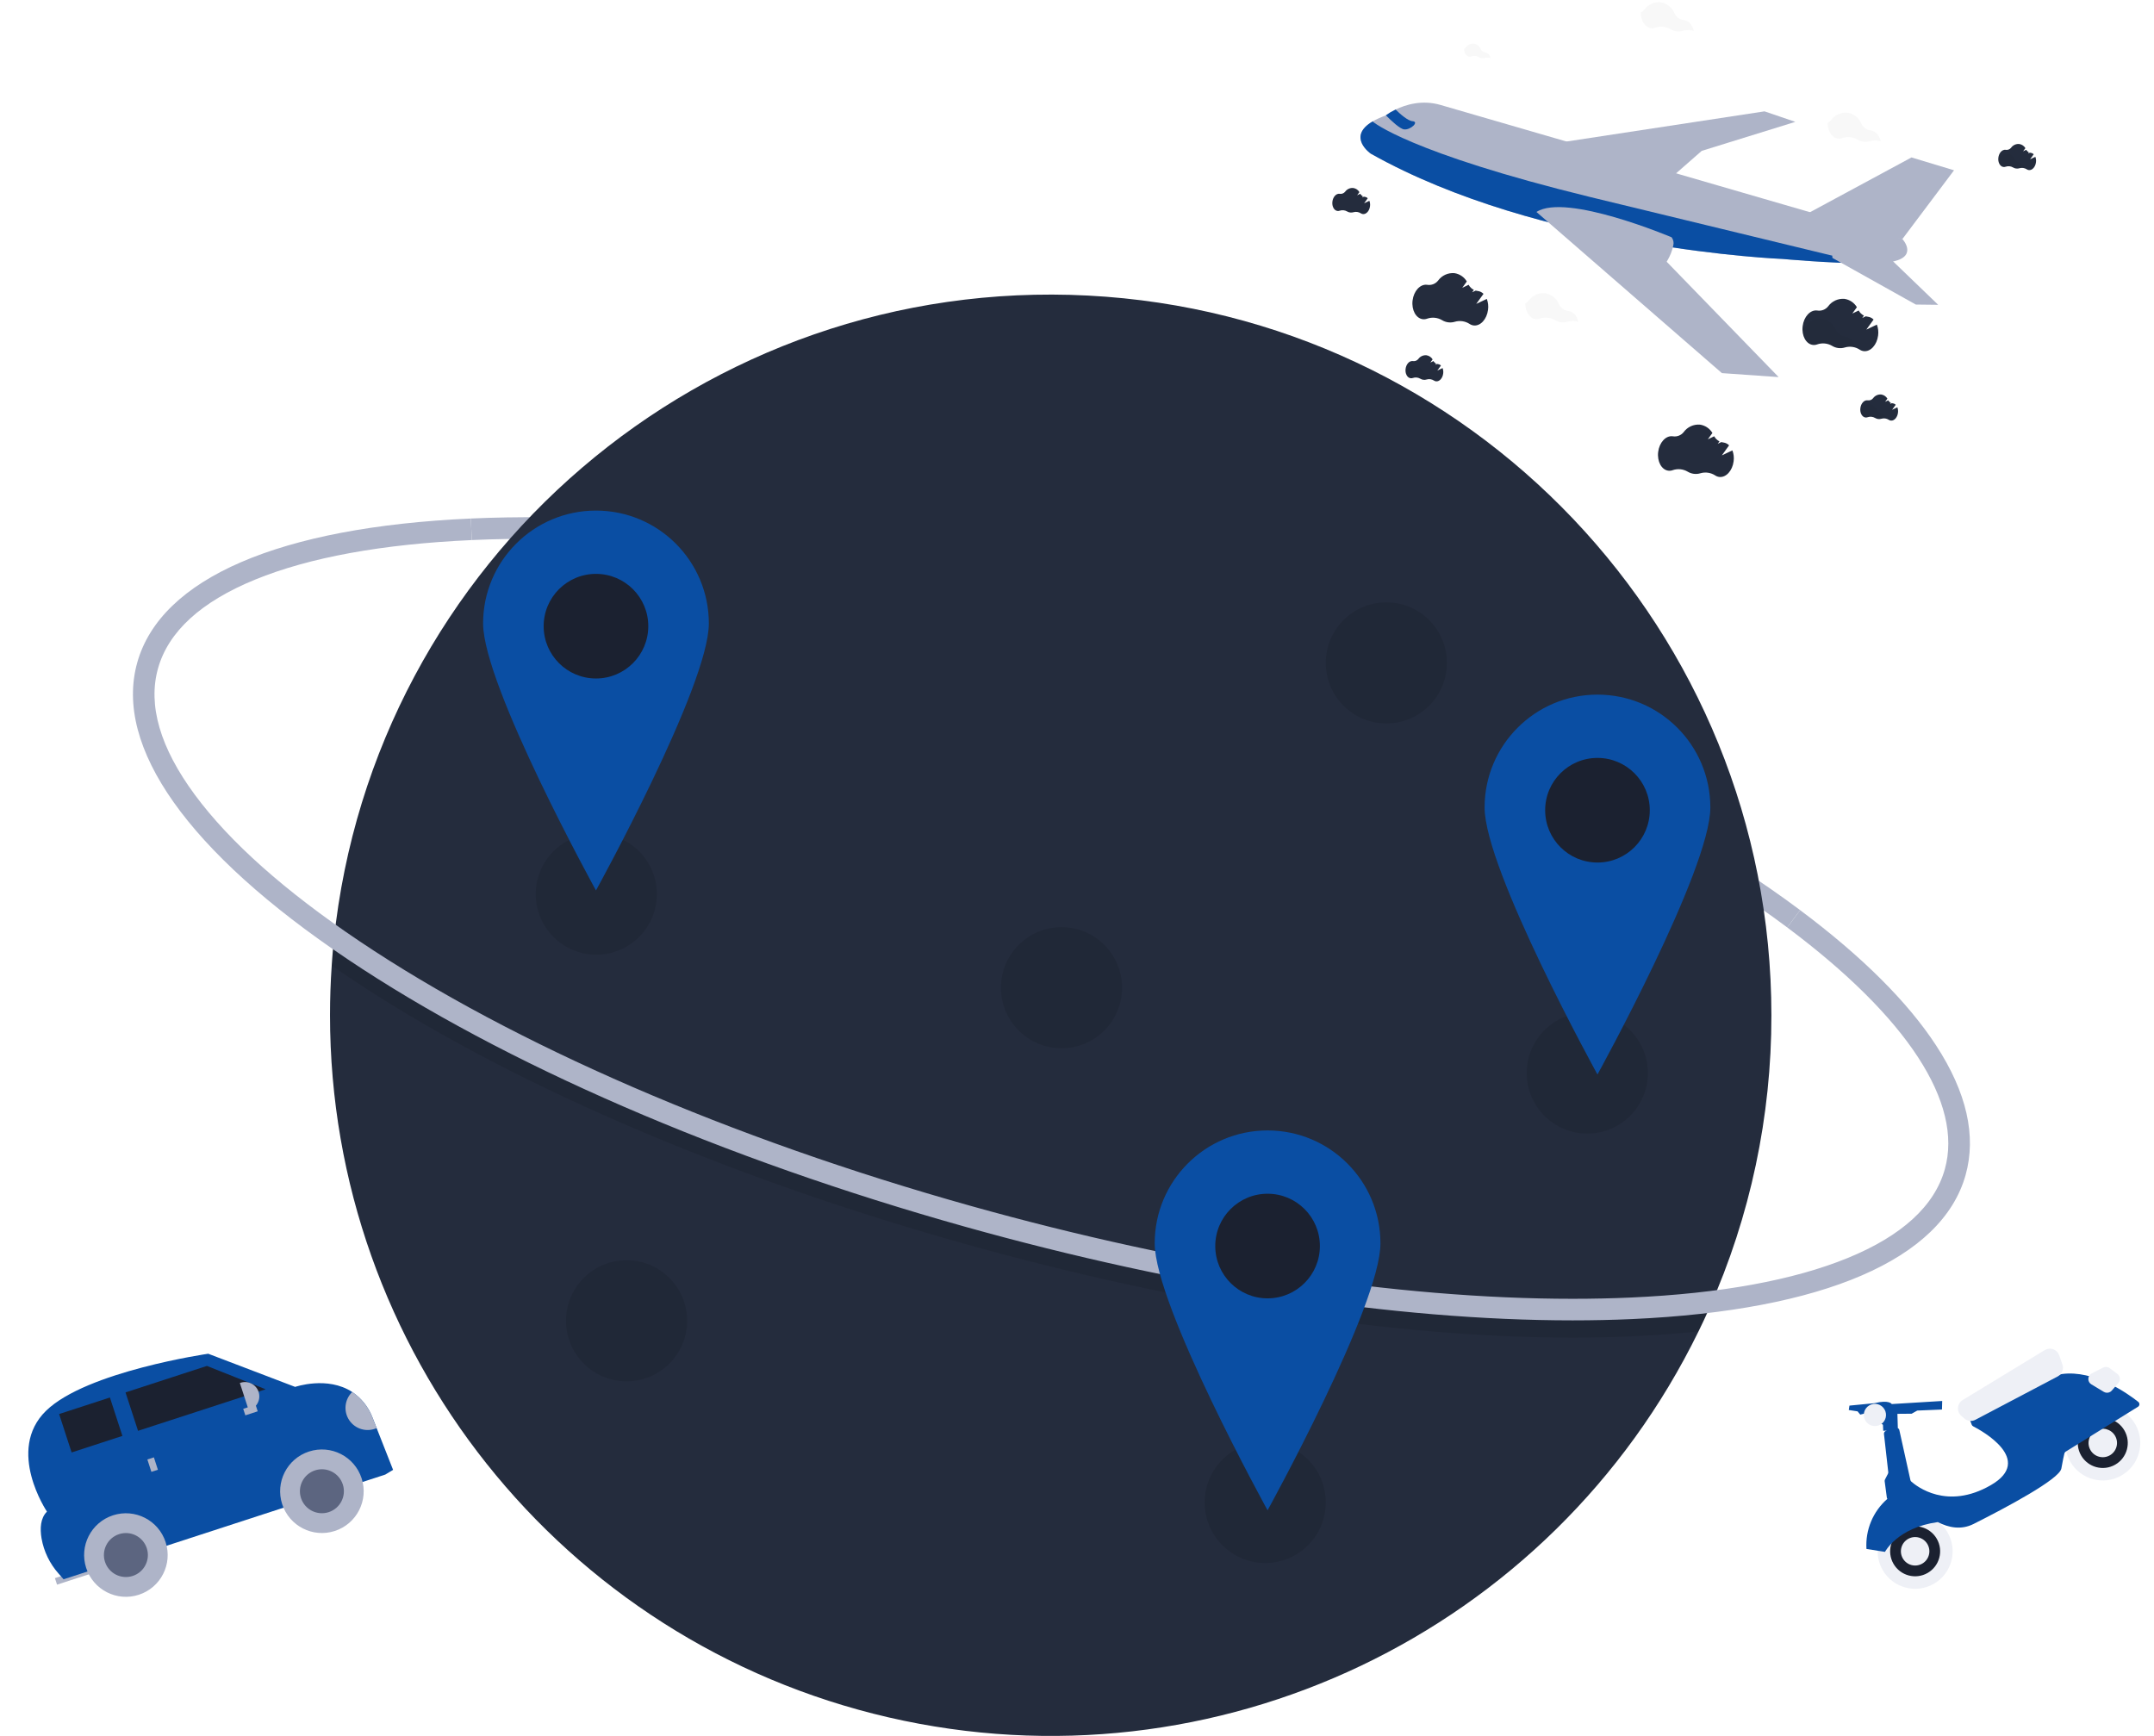
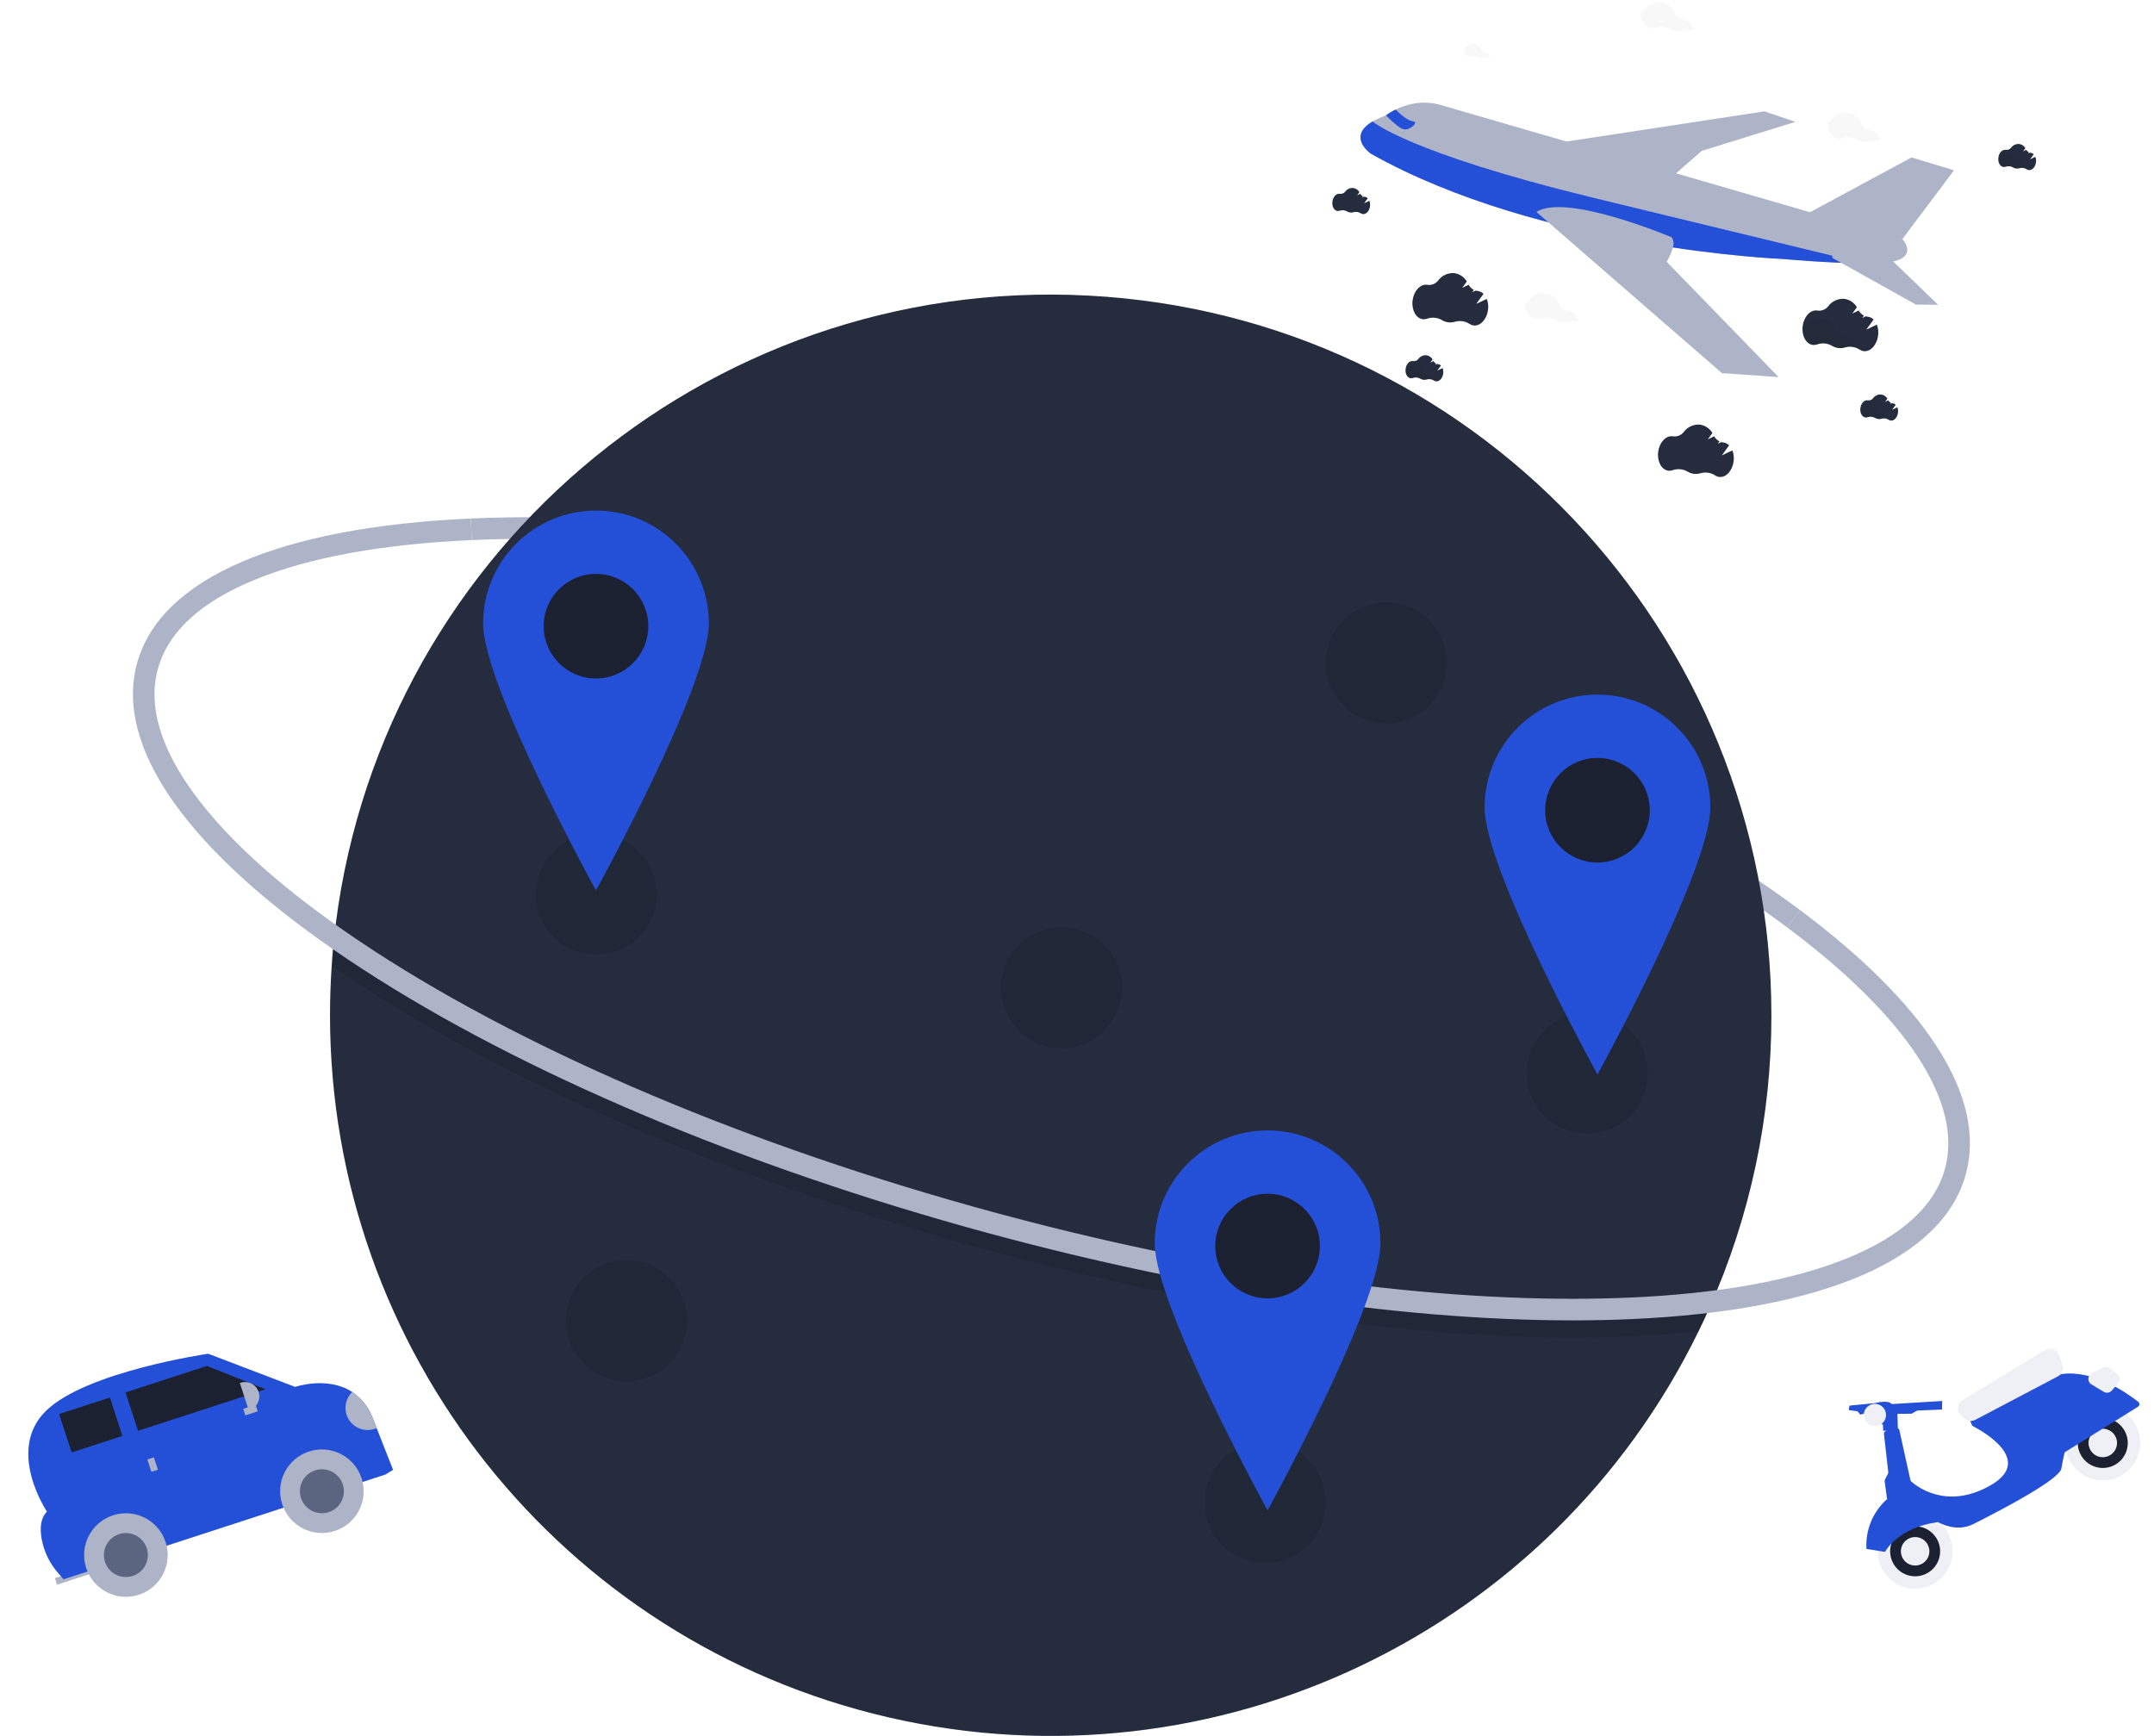
<svg xmlns="http://www.w3.org/2000/svg" width="1070.574" height="862.856" viewBox="0 0 1070.574 862.856" role="img" artist="Katerina Limpitsouni" source="https://undraw.co/">
  <g transform="translate(-481.593 -133.021)">
    <path d="M1176.822,531.313c-75.795-56.663-194.508-110.246-325.7-147.022-119.451-33.48-235.958-49.645-328.087-45.517l-.48-10.714c93.227-4.175,210.944,12.126,331.457,45.9,132.415,37.114,252.415,91.335,329.227,148.754Z" transform="translate(193.053 62.688)" fill="#aeb4c8" />
    <path d="M1212.932,644.491A356.891,356.891,0,0,1,1182.046,790.2q-2.557,5.758-5.33,11.411A358.247,358.247,0,0,1,496.541,644.491q0-12.436.847-24.676.4-6.225,1.04-12.375c19.727-189.6,184.479-330.533,374.842-320.661s339.653,167.095,339.663,357.715Z" transform="translate(149.073 -6.845)" fill="#242c3d" />
    <path d="M1181.514,588.413q-2.557,5.758-5.33,11.411-15.7,1.7-33.052,2.477c-9.577.429-19.434.643-29.5.643-87.962,0-193.823-16.237-301.968-46.546C691.139,522.62,582.1,475.368,504.631,423.344q-3.959-2.655-7.775-5.319.4-6.225,1.04-12.375,6.161,4.392,12.709,8.793c76.561,51.4,184.5,98.15,303.952,131.632,107.2,30.05,212.065,46.147,299.018,46.147q14.912,0,29.074-.633Q1163.272,590.655,1181.514,588.413Z" transform="translate(149.607 194.945)" opacity="0.1" style="isolation:isolate" />
    <path d="M1175.7,726.224c-87.959,0-193.826-16.236-301.967-46.546C753.216,645.9,644.176,598.645,566.7,546.623,487.61,493.515,450.524,441.184,462.271,399.271s70.63-67.345,165.8-71.611l.48,10.714c-44.444,1.991-80.664,8.6-107.653,19.634-26.924,11.009-43.175,25.866-48.3,44.157s1.035,39.429,18.316,62.828c17.323,23.456,44.832,47.924,81.768,72.726,76.553,51.4,184.5,98.154,303.95,131.634C983.834,699.4,1088.689,715.5,1175.65,715.5q14.9,0,29.068-.633c44.445-1.993,80.664-8.6,107.655-19.634,26.923-11.009,43.175-25.865,48.3-44.157,9.2-32.843-18.613-75.519-78.336-120.166l6.423-8.589c30.731,22.975,53.479,45.621,67.615,67.309,15.152,23.251,20.072,44.9,14.623,64.34-11.748,41.914-70.632,67.344-165.8,71.609C1195.621,726.008,1185.772,726.224,1175.7,726.224Z" transform="translate(87.533 63.091)" fill="#aeb4c8" />
    <circle cx="30.1" cy="30.1" r="30.1" transform="translate(747.857 547.345)" opacity="0.1" style="isolation:isolate" />
    <circle cx="30.1" cy="30.1" r="30.1" transform="translate(1080.329 849.715)" opacity="0.1" style="isolation:isolate" />
    <circle cx="30.1" cy="30.1" r="30.1" transform="translate(979.079 593.863)" opacity="0.1" style="isolation:isolate" />
    <circle cx="30.1" cy="30.1" r="30.1" transform="translate(762.908 759.415)" opacity="0.1" style="isolation:isolate" />
    <circle cx="30.1" cy="30.1" r="30.1" transform="translate(1140.525 432.417)" opacity="0.1" style="isolation:isolate" />
    <circle cx="30.1" cy="30.1" r="30.1" transform="translate(1240.403 636.278)" opacity="0.1" style="isolation:isolate" />
    <g transform="translate(1055.503 694.91)">
      <circle cx="39.678" cy="39.678" r="39.678" transform="translate(16.418 17.786)" fill="#1b2130" />
-       <path d="M726.918,286.191a56.1,56.1,0,0,0-56.1,56.1c0,30.98,56.1,132.715,56.1,132.715s56.1-101.728,56.1-132.715a56.1,56.1,0,0,0-56.1-56.1Zm0,83.459a26,26,0,1,1,26-26A26,26,0,0,1,726.918,369.65Z" transform="translate(-670.822 -286.191)" fill="#0a4ea3" />
+       <path d="M726.918,286.191a56.1,56.1,0,0,0-56.1,56.1c0,30.98,56.1,132.715,56.1,132.715s56.1-101.728,56.1-132.715a56.1,56.1,0,0,0-56.1-56.1Zm0,83.459a26,26,0,1,1,26-26A26,26,0,0,1,726.918,369.65Z" transform="translate(-670.822 -286.191)" fill="#2450d8" />
    </g>
    <circle cx="39.678" cy="39.678" r="39.678" transform="translate(738.125 404.59)" fill="#1b2130" />
-     <path d="M580.917,326.191a56.1,56.1,0,0,0-56.1,56.1c0,30.98,56.1,132.715,56.1,132.715s56.1-101.728,56.1-132.715a56.1,56.1,0,0,0-56.1-56.1Zm0,83.459a26,26,0,1,1,26-26,26,26,0,0,1-26,26Z" transform="translate(196.884 60.613)" fill="#0a4ea3" />
+     <path d="M580.917,326.191a56.1,56.1,0,0,0-56.1,56.1c0,30.98,56.1,132.715,56.1,132.715s56.1-101.728,56.1-132.715a56.1,56.1,0,0,0-56.1-56.1Zm0,83.459a26,26,0,1,1,26-26,26,26,0,0,1-26,26Z" transform="translate(196.884 60.613)" fill="#2450d8" />
    <circle cx="39.678" cy="39.678" r="39.678" transform="translate(1235.883 496.07)" fill="#1b2130" />
-     <path d="M765.918,360.191a56.1,56.1,0,0,0-56.1,56.1c0,30.98,56.1,132.715,56.1,132.715s56.1-101.728,56.1-132.715a56.1,56.1,0,0,0-56.1-56.1Zm0,83.459a26,26,0,1,1,26-26A26,26,0,0,1,765.918,443.65Z" transform="translate(509.644 118.094)" fill="#0a4ea3" style="isolation:isolate" />
+     <path d="M765.918,360.191a56.1,56.1,0,0,0-56.1,56.1c0,30.98,56.1,132.715,56.1,132.715s56.1-101.728,56.1-132.715a56.1,56.1,0,0,0-56.1-56.1Zm0,83.459a26,26,0,1,1,26-26A26,26,0,0,1,765.918,443.65Z" transform="translate(509.644 118.094)" fill="#2450d8" style="isolation:isolate" />
    <g transform="translate(1158.227 115.877) rotate(7)">
      <path d="M270.706,50.047c-3.077,1.134-8.48,2.066-14.734,2.815-17,2.041-40.307,2.765-40.307,2.765S95.875,65.562,6.094,28.612c0,0-13.059-6.846-.945-16.06a39.456,39.456,0,0,1,5.926-3.615l.148-.148a31.453,31.453,0,0,1,4.45-3.429C20.325,2.352,28.178-1.212,37.738.4L273.54,38.54S282.153,45.818,270.706,50.047Z" transform="translate(9.918 63.628)" fill="#aeb4c8" />
      <path d="M0,35.023,49.363,0,71.12,3.763,49.817,40.8S.567,41.195,0,35.023Z" transform="translate(233.642 61.367)" fill="#aeb4c8" />
      <path d="M0,27.576,98.327,0l15.849,3.313L69.759,23.293,55.879,38.824Z" transform="translate(109.364 47.537)" fill="#aeb4c8" />
-       <path d="M255.972,40.31c-17,2.041-40.307,2.765-40.307,2.765S95.875,53.01,6.094,16.06c0,0-13.059-6.846-.945-16.06l.041.17S24.563,13.263,117.124,24.194Z" transform="translate(9.918 76.18)" fill="#0a4ea3" />
+       <path d="M255.972,40.31c-17,2.041-40.307,2.765-40.307,2.765S95.875,53.01,6.094,16.06c0,0-13.059-6.846-.945-16.06l.041.17S24.563,13.263,117.124,24.194Z" transform="translate(9.918 76.18)" fill="#2450d8" />
      <path d="M.212,5.322l43.96,17.949,11.043-1.225L28.921,2.283S-2.883-4.5.212,5.322Z" transform="translate(249.874 110.412)" fill="#aeb4c8" />
-       <path d="M9.891,9.28C7.794,9.315,2.988,5.8,0,3.429A31.455,31.455,0,0,1,4.45,0c2.409,1.848,6.695,4.84,9.078,4.723C16.97,4.582,13.049,9.223,9.891,9.28Z" transform="translate(21.158 68.988)" fill="#0a4ea3" />
+       <path d="M9.891,9.28C7.794,9.315,2.988,5.8,0,3.429A31.455,31.455,0,0,1,4.45,0c2.409,1.848,6.695,4.84,9.078,4.723C16.97,4.582,13.049,9.223,9.891,9.28Z" transform="translate(21.158 68.988)" fill="#2450d8" />
      <path d="M129.464,70.916,101.24,72.393,21.885,18.886,7.155,8.951,0,4.123c13.424-11.336,68.194,4.3,68.194,4.3a4.833,4.833,0,0,1,1.335,3.98,24.6,24.6,0,0,1-2.072,7.9c-.132.315-.214.482-.214.482Z" transform="translate(101.296 106.863)" fill="#aeb4c8" />
      <path d="M27.289,12.127a9.133,9.133,0,0,0-5.281.573,7.756,7.756,0,0,1-6.339,0,8.883,8.883,0,0,0-7.46.145,4.639,4.639,0,0,1-2.148.539C3.039,13.383.523,10.335,0,6.317A5.749,5.749,0,0,0,1.512,4.689,9.1,9.1,0,0,1,9.113,0a9.033,9.033,0,0,1,7.57,4.629,5.826,5.826,0,0,0,5.023,2.762h.079C24.19,7.384,26.275,9.312,27.289,12.127Z" transform="translate(101.309 150.521)" opacity="0.03" />
      <path d="M36.522,10.744l-4.9,3.1,2.966-5.394a4.833,4.833,0,0,0-2.954-1.055h-.079a5.418,5.418,0,0,1-1.014-.076L28.889,8.37,29.6,7.079a5.914,5.914,0,0,1-2.9-2.2L23.737,6.764l1.871-3.407A8.669,8.669,0,0,0,18.966,0a9.1,9.1,0,0,0-7.6,4.692A5.687,5.687,0,0,1,6.326,7.4H6.163C2.759,7.4,0,11.258,0,16.019s2.759,8.619,6.163,8.619A4.6,4.6,0,0,0,8.307,24.1a8.9,8.9,0,0,1,7.46-.145,7.781,7.781,0,0,0,6.342,0A8.9,8.9,0,0,1,29.5,24.1a4.634,4.634,0,0,0,2.126.526c3.4,0,6.163-3.857,6.163-8.619A10.948,10.948,0,0,0,36.522,10.744Z" transform="translate(239.527 135.198)" fill="#242c3d" />
      <path d="M27.289,12.127a9.132,9.132,0,0,0-5.281.573,7.757,7.757,0,0,1-6.339,0,8.883,8.883,0,0,0-7.46.145,4.641,4.641,0,0,1-2.148.539C3.039,13.383.523,10.335,0,6.317A5.751,5.751,0,0,0,1.511,4.689,9.1,9.1,0,0,1,9.113,0a9.033,9.033,0,0,1,7.57,4.629,5.826,5.826,0,0,0,5.038,2.762H21.8C24.19,7.384,26.275,9.312,27.289,12.127Z" transform="translate(239.549 146.427)" opacity="0.03" />
      <path d="M36.522,10.744l-4.9,3.1,2.966-5.394a4.833,4.833,0,0,0-2.954-1.055h-.079a5.421,5.421,0,0,1-1.014-.076L28.889,8.37,29.6,7.079a5.914,5.914,0,0,1-2.9-2.2L23.737,6.764l1.871-3.407A8.669,8.669,0,0,0,18.966,0a9.1,9.1,0,0,0-7.6,4.692A5.687,5.687,0,0,1,6.326,7.4H6.163C2.759,7.4,0,11.258,0,16.019s2.759,8.619,6.163,8.619A4.6,4.6,0,0,0,8.307,24.1a8.9,8.9,0,0,1,7.46-.145,7.781,7.781,0,0,0,6.342.016,8.9,8.9,0,0,1,7.391.142,4.636,4.636,0,0,0,2.126.526c3.4,0,6.163-3.858,6.163-8.619A10.949,10.949,0,0,0,36.522,10.744Z" transform="translate(45.539 146.137)" fill="#242c3d" />
      <path d="M27.289,12.127a9.132,9.132,0,0,0-5.281.573,7.756,7.756,0,0,1-6.339,0,8.883,8.883,0,0,0-7.46.145,4.639,4.639,0,0,1-2.148.538C3.039,13.383.523,10.335,0,6.317A5.751,5.751,0,0,0,1.511,4.689,9.1,9.1,0,0,1,9.113,0a9.033,9.033,0,0,1,7.57,4.629,5.825,5.825,0,0,0,5.038,2.762H21.8C24.19,7.384,26.275,9.312,27.289,12.127Z" transform="translate(239.549 43.141)" opacity="0.03" />
      <path d="M18.195,5.344,15.754,6.89,17.234,4.2a2.4,2.4,0,0,0-1.474-.529h-.038a3,3,0,0,1-.507-.038l-.825.523.353-.63a2.947,2.947,0,0,1-1.445-1.1l-1.477.945.945-1.7A4.317,4.317,0,0,0,9.453,0,4.5,4.5,0,0,0,5.674,2.34,2.834,2.834,0,0,1,3.155,3.691H3.073C1.376,3.691,0,5.618,0,7.992s1.376,4.3,3.073,4.3a2.305,2.305,0,0,0,1.071-.268,4.431,4.431,0,0,1,3.722-.072,3.876,3.876,0,0,0,3.149,0,4.434,4.434,0,0,1,3.687.072,2.336,2.336,0,0,0,1.058.261c1.7,0,3.073-1.924,3.073-4.3a5.486,5.486,0,0,0-.639-2.642Z" transform="translate(0 110.251)" fill="#242c3d" />
      <path d="M13.616,6.056a4.522,4.522,0,0,0-2.636.287,3.917,3.917,0,0,1-1.574.334,3.862,3.862,0,0,1-1.59-.343,4.44,4.44,0,0,0-3.722.076,2.292,2.292,0,0,1-1.068.268C1.518,6.676.261,5.155,0,3.152A2.959,2.959,0,0,0,.756,2.34,4.528,4.528,0,0,1,4.535,0,4.547,4.547,0,0,1,8.313,2.311a2.9,2.9,0,0,0,2.519,1.376h.041A3.169,3.169,0,0,1,13.616,6.056Z" transform="translate(55.668 31.748)" opacity="0.03" />
      <path d="M18.195,5.344,15.754,6.89,17.234,4.2a2.4,2.4,0,0,0-1.474-.529h-.038a3,3,0,0,1-.507-.038l-.825.523.353-.63a2.948,2.948,0,0,1-1.445-1.1l-1.477.945.945-1.7A4.317,4.317,0,0,0,9.453,0,4.5,4.5,0,0,0,5.674,2.34,2.834,2.834,0,0,1,3.155,3.691H3.073C1.376,3.691,0,5.618,0,7.992s1.376,4.3,3.073,4.3a2.3,2.3,0,0,0,1.071-.268,4.431,4.431,0,0,1,3.722-.072,3.877,3.877,0,0,0,3.149,0,4.434,4.434,0,0,1,3.687.072,2.336,2.336,0,0,0,1.058.261c1.7,0,3.073-1.924,3.073-4.3a5.485,5.485,0,0,0-.639-2.642Z" transform="translate(272.963 180.153)" fill="#242c3d" />
      <path d="M13.616,6.056a4.522,4.522,0,0,0-2.636.287,3.915,3.915,0,0,1-1.574.334,3.861,3.861,0,0,1-1.59-.343,4.44,4.44,0,0,0-3.722.076,2.29,2.29,0,0,1-1.067.268C1.518,6.676.261,5.155,0,3.152A2.958,2.958,0,0,0,.756,2.34,4.528,4.528,0,0,1,4.534,0,4.547,4.547,0,0,1,8.313,2.311a2.9,2.9,0,0,0,2.519,1.376h.041A3.169,3.169,0,0,1,13.616,6.056Z" transform="translate(272.947 185.733)" opacity="0.03" />
      <path d="M18.195,5.344,15.754,6.89,17.234,4.2a2.4,2.4,0,0,0-1.474-.529h-.038a3,3,0,0,1-.507-.038l-.825.523.353-.63a2.948,2.948,0,0,1-1.445-1.1l-1.477.945.945-1.7A4.317,4.317,0,0,0,9.453,0,4.5,4.5,0,0,0,5.674,2.34,2.834,2.834,0,0,1,3.155,3.691H3.073C1.376,3.691,0,5.618,0,7.992s1.376,4.3,3.073,4.3a2.305,2.305,0,0,0,1.071-.268,4.431,4.431,0,0,1,3.722-.073,3.876,3.876,0,0,0,3.149,0,4.434,4.434,0,0,1,3.687.072,2.337,2.337,0,0,0,1.058.261c1.7,0,3.073-1.924,3.073-4.3A5.485,5.485,0,0,0,18.195,5.344Z" transform="translate(46.237 188.34)" fill="#242c3d" />
      <path d="M13.616,6.056a4.521,4.521,0,0,0-2.636.287,3.915,3.915,0,0,1-1.574.334,3.861,3.861,0,0,1-1.59-.343,4.44,4.44,0,0,0-3.722.076,2.291,2.291,0,0,1-1.068.268C1.518,6.676.261,5.155,0,3.152A2.958,2.958,0,0,0,.756,2.34,4.528,4.528,0,0,1,4.535,0,4.547,4.547,0,0,1,8.313,2.311a2.9,2.9,0,0,0,2.519,1.376h.041A3.17,3.17,0,0,1,13.616,6.056Z" transform="translate(46.221 193.92)" opacity="0.03" />
      <path d="M36.522,10.744l-4.9,3.1,2.966-5.394a4.834,4.834,0,0,0-2.954-1.055h-.079a5.42,5.42,0,0,1-1.014-.076L28.889,8.37,29.6,7.079a5.914,5.914,0,0,1-2.9-2.2L23.737,6.764l1.87-3.407A8.668,8.668,0,0,0,18.966,0a9.1,9.1,0,0,0-7.6,4.692A5.687,5.687,0,0,1,6.326,7.4H6.163C2.759,7.4,0,11.258,0,16.019s2.759,8.619,6.163,8.619A4.6,4.6,0,0,0,8.307,24.1a8.9,8.9,0,0,1,7.46-.145,7.781,7.781,0,0,0,6.342.016,8.9,8.9,0,0,1,7.391.142,4.636,4.636,0,0,0,2.126.526c3.4,0,6.163-3.857,6.163-8.619A10.948,10.948,0,0,0,36.522,10.744Z" transform="translate(175.871 206)" fill="#242c3d" />
      <path d="M27.289,12.127a9.132,9.132,0,0,0-5.281.573,7.756,7.756,0,0,1-6.339,0,8.883,8.883,0,0,0-7.46.145,4.639,4.639,0,0,1-2.148.538C3.039,13.383.523,10.335,0,6.317A5.75,5.75,0,0,0,1.511,4.689,9.1,9.1,0,0,1,9.113,0a9.033,9.033,0,0,1,7.57,4.629,5.826,5.826,0,0,0,5.038,2.762H21.8C24.19,7.384,26.275,9.312,27.289,12.127Z" transform="translate(140.671 0)" opacity="0.03" />
      <path d="M18.195,5.344,15.754,6.89,17.235,4.2a2.4,2.4,0,0,0-1.474-.529h-.038a3,3,0,0,1-.507-.038l-.825.523.353-.63a2.947,2.947,0,0,1-1.445-1.1l-1.477.945.944-1.7A4.317,4.317,0,0,0,9.453,0,4.5,4.5,0,0,0,5.675,2.34,2.834,2.834,0,0,1,3.155,3.691H3.074C1.376,3.691,0,5.618,0,7.992s1.376,4.3,3.074,4.3a2.3,2.3,0,0,0,1.071-.268,4.43,4.43,0,0,1,3.722-.072,3.877,3.877,0,0,0,3.149,0,4.433,4.433,0,0,1,3.687.072,2.336,2.336,0,0,0,1.058.261c1.7,0,3.073-1.924,3.073-4.3a5.488,5.488,0,0,0-.639-2.642Z" transform="translate(325.866 48.211)" fill="#242c3d" />
      <path d="M13.6,6.056a4.522,4.522,0,0,0-2.636.287,3.918,3.918,0,0,1-1.575.334,3.86,3.86,0,0,1-1.574-.343,4.44,4.44,0,0,0-3.722.076,2.292,2.292,0,0,1-1.068.268C1.518,6.676.261,5.155,0,3.152A2.958,2.958,0,0,0,.756,2.34,4.528,4.528,0,0,1,4.535,0,4.546,4.546,0,0,1,8.313,2.311a2.9,2.9,0,0,0,2.5,1.376h.041A3.169,3.169,0,0,1,13.6,6.056Z" transform="translate(325.866 53.791)" opacity="0.03" />
    </g>
    <g transform="matrix(0.951, -0.309, 0.309, 0.951, 481.593, 835.259)">
      <rect width="21.444" height="3.404" transform="translate(0.566 86.595)" fill="#aeb4c8" />
-       <path d="M177.055,87.357l-4.424,1.023-168.15.09L2.968,84.948A35.559,35.559,0,0,1,.354,65.72c.724-4.866,2.539-9.7,6.661-11.8,0,0-10.107-35.316,15.016-47.782s85.475-2.084,85.475-2.084L143.5,33.084s16.978-.305,26.2,11.178a26.954,26.954,0,0,1,5.638,14.845l.364,5.973Z" transform="translate(0 0)" fill="#0a4ea3" />
+       <path d="M177.055,87.357l-4.424,1.023-168.15.09L2.968,84.948A35.559,35.559,0,0,1,.354,65.72c.724-4.866,2.539-9.7,6.661-11.8,0,0-10.107-35.316,15.016-47.782s85.475-2.084,85.475-2.084L143.5,33.084s16.978-.305,26.2,11.178a26.954,26.954,0,0,1,5.638,14.845l.364,5.973Z" transform="translate(0 0)" fill="#2450d8" />
      <circle cx="20.763" cy="20.763" r="20.763" transform="translate(119.36 65.762)" fill="#aeb4c8" />
      <circle cx="10.928" cy="10.928" r="10.928" transform="translate(129.194 75.598)" fill="#5c6580" />
      <circle cx="20.763" cy="20.763" r="20.763" transform="translate(16.904 65.817)" fill="#aeb4c8" />
      <circle cx="10.928" cy="10.928" r="10.928" transform="translate(26.739 75.652)" fill="#5c6580" />
      <path d="M66.726,20.072,16.5,20.095H10.366L.014,20.1v-.756l-.007-9.1L0,.023H6.887L13.018.014,23.879.007H30.01L42.548,0Z" transform="translate(62.472 9.618)" fill="#1b2130" />
      <path d="M26.56,20.079.014,20.094.007,14.885v-9.1L0,.014H3.887L10.018.007,26.553,0Z" transform="translate(27.754 9.648)" fill="#1b2130" />
      <rect width="3.404" height="6.467" transform="translate(62.494 44.699)" fill="#aeb4c8" />
      <rect width="3.404" height="6.467" transform="matrix(0.001, 1, -1, 0.001, 122.053, 35.474)" fill="#aeb4c8" />
      <path d="M0,0H.374A7.114,7.114,0,0,1,7.488,7.114h0A7.114,7.114,0,0,1,.375,14.228H0V0Z" transform="translate(117.968 22.748)" fill="#aeb4c8" />
      <path d="M12.186,20.818A11,11,0,0,1,6.184,0a26.954,26.954,0,0,1,5.638,14.845Z" transform="translate(163.515 44.262)" fill="#aeb4c8" />
    </g>
    <g transform="translate(1376.292 845.835) rotate(-30)">
      <circle cx="18.638" cy="18.638" r="18.638" transform="translate(109.417 60.396)" fill="#eef0f6" />
      <circle cx="12.425" cy="12.425" r="12.425" transform="translate(115.629 66.609)" fill="#1b2130" />
      <circle cx="7.075" cy="7.075" r="7.075" transform="translate(120.979 71.958)" fill="#eef0f6" />
      <circle cx="18.638" cy="18.638" r="18.638" transform="translate(1.733 60.396)" fill="#eef0f6" />
      <circle cx="12.425" cy="12.425" r="12.425" transform="translate(7.945 66.609)" fill="#1b2130" />
-       <path d="M153.55,70.171c-2.426-6.119-10.91-24.816-26.02-31a1.481,1.481,0,0,0-.362-.1L78.706,32.129a1.48,1.48,0,0,0-1.67,1.229L76.186,38.6a1.479,1.479,0,0,0,.214,1.035c2.461,3.817,18.234,29.734-7.024,29.734S37.158,51.3,36.053,48.106a1.5,1.5,0,0,1-.014-.928l7.655-24.246a1.47,1.47,0,0,0-.159-1.225L46.9,15.455l6.164,3.489,3.193.038,10.9,5.695,2.219-3.624L46.9,9.843s.038-2.6-7.21-4.666L28.3,0,26.921,1.726l3.451,2.761.345,2.071,2.416.69,4.832,9.319-1.381,2.671,1.677.818-.48-.11A1.477,1.477,0,0,0,36.1,20.8l-7.614,17.45a1.5,1.5,0,0,1-.556.652l-2.713,1.75a1.474,1.474,0,0,0-.566.68l-3.1,7.514a1.48,1.48,0,0,0-.1.718A30.481,30.481,0,0,0,0,65.925l7.248,5.867s11.362-7.351,30.138.3c3.265,5.08,8.025,9.295,14.9,9.692,18.123,1.049,48.151,2.085,51.6-2.057,2.526-3.034,4.283-4.925,5.046-5.722a1.49,1.49,0,0,1,1.022-.456L152.217,72.2a1.481,1.481,0,0,0,1.329-2.026Z" fill="#0a4ea3" />
+       <path d="M153.55,70.171c-2.426-6.119-10.91-24.816-26.02-31a1.481,1.481,0,0,0-.362-.1L78.706,32.129a1.48,1.48,0,0,0-1.67,1.229L76.186,38.6a1.479,1.479,0,0,0,.214,1.035c2.461,3.817,18.234,29.734-7.024,29.734S37.158,51.3,36.053,48.106a1.5,1.5,0,0,1-.014-.928l7.655-24.246a1.47,1.47,0,0,0-.159-1.225L46.9,15.455l6.164,3.489,3.193.038,10.9,5.695,2.219-3.624L46.9,9.843s.038-2.6-7.21-4.666L28.3,0,26.921,1.726l3.451,2.761.345,2.071,2.416.69,4.832,9.319-1.381,2.671,1.677.818-.48-.11A1.477,1.477,0,0,0,36.1,20.8l-7.614,17.45a1.5,1.5,0,0,1-.556.652l-2.713,1.75a1.474,1.474,0,0,0-.566.68l-3.1,7.514a1.48,1.48,0,0,0-.1.718A30.481,30.481,0,0,0,0,65.925l7.248,5.867s11.362-7.351,30.138.3c3.265,5.08,8.025,9.295,14.9,9.692,18.123,1.049,48.151,2.085,51.6-2.057,2.526-3.034,4.283-4.925,5.046-5.722a1.49,1.49,0,0,1,1.022-.456L152.217,72.2a1.481,1.481,0,0,0,1.329-2.026Z" fill="#2450d8" />
      <circle cx="5.522" cy="5.522" r="5.522" transform="translate(31.415 4.828)" fill="#eef0f6" />
      <path d="M51.732,14.556c-.066,0-.131,0-.2,0L5.362,12.765A4.888,4.888,0,0,1,.9,9.451L.271,7.612A4.915,4.915,0,0,1,4.806,1.1L52.512,0a4.913,4.913,0,0,1,4.939,5.833l-.9,4.722a4.884,4.884,0,0,1-4.822,4Z" transform="translate(73.641 24.635)" fill="#eef0f6" />
      <circle cx="7.075" cy="7.075" r="7.075" transform="translate(13.295 71.958)" fill="#eef0f6" />
      <path d="M6.61,12.551a3.1,3.1,0,0,1-2.72-1.608l-3.5-6.33A3.065,3.065,0,0,1,.48,1.461,3.064,3.064,0,0,1,3.276,0L9.623.329a3.135,3.135,0,0,1,2.706,1.895l1.853,4.383a3.111,3.111,0,0,1-1.85,4.152l-4.7,1.622a3.078,3.078,0,0,1-1.018.173Z" transform="translate(137.314 46.34)" fill="#eef0f6" />
    </g>
  </g>
</svg>
